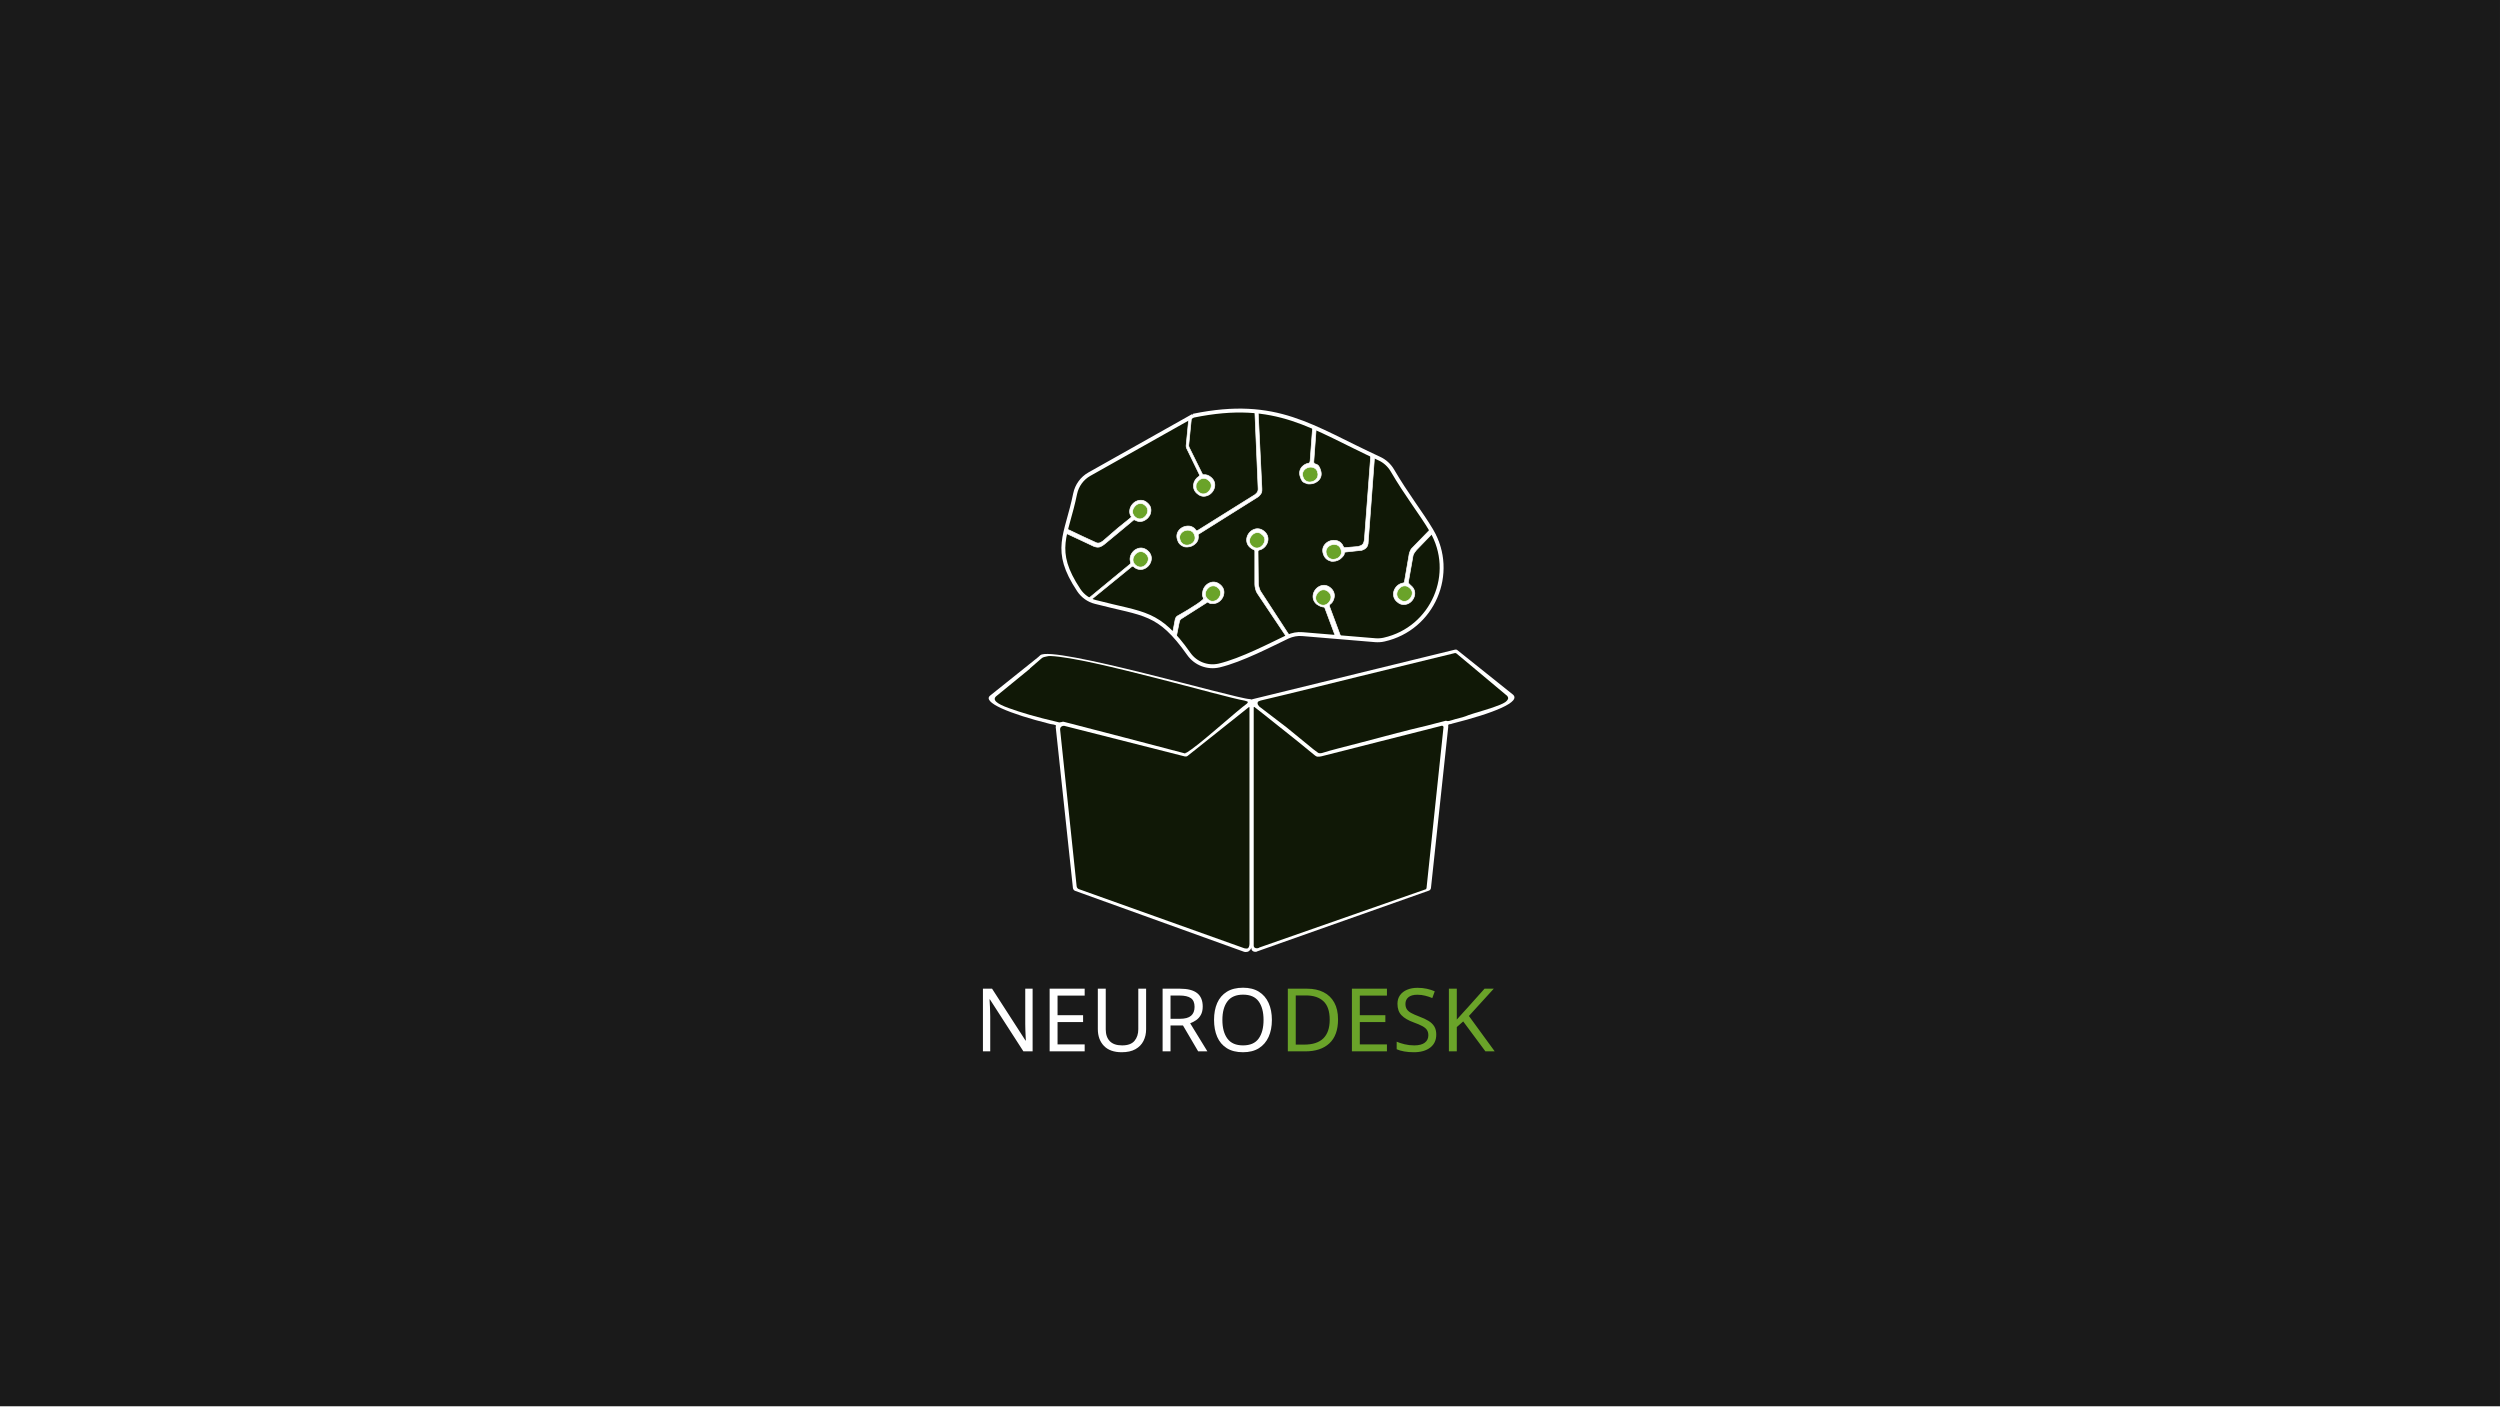
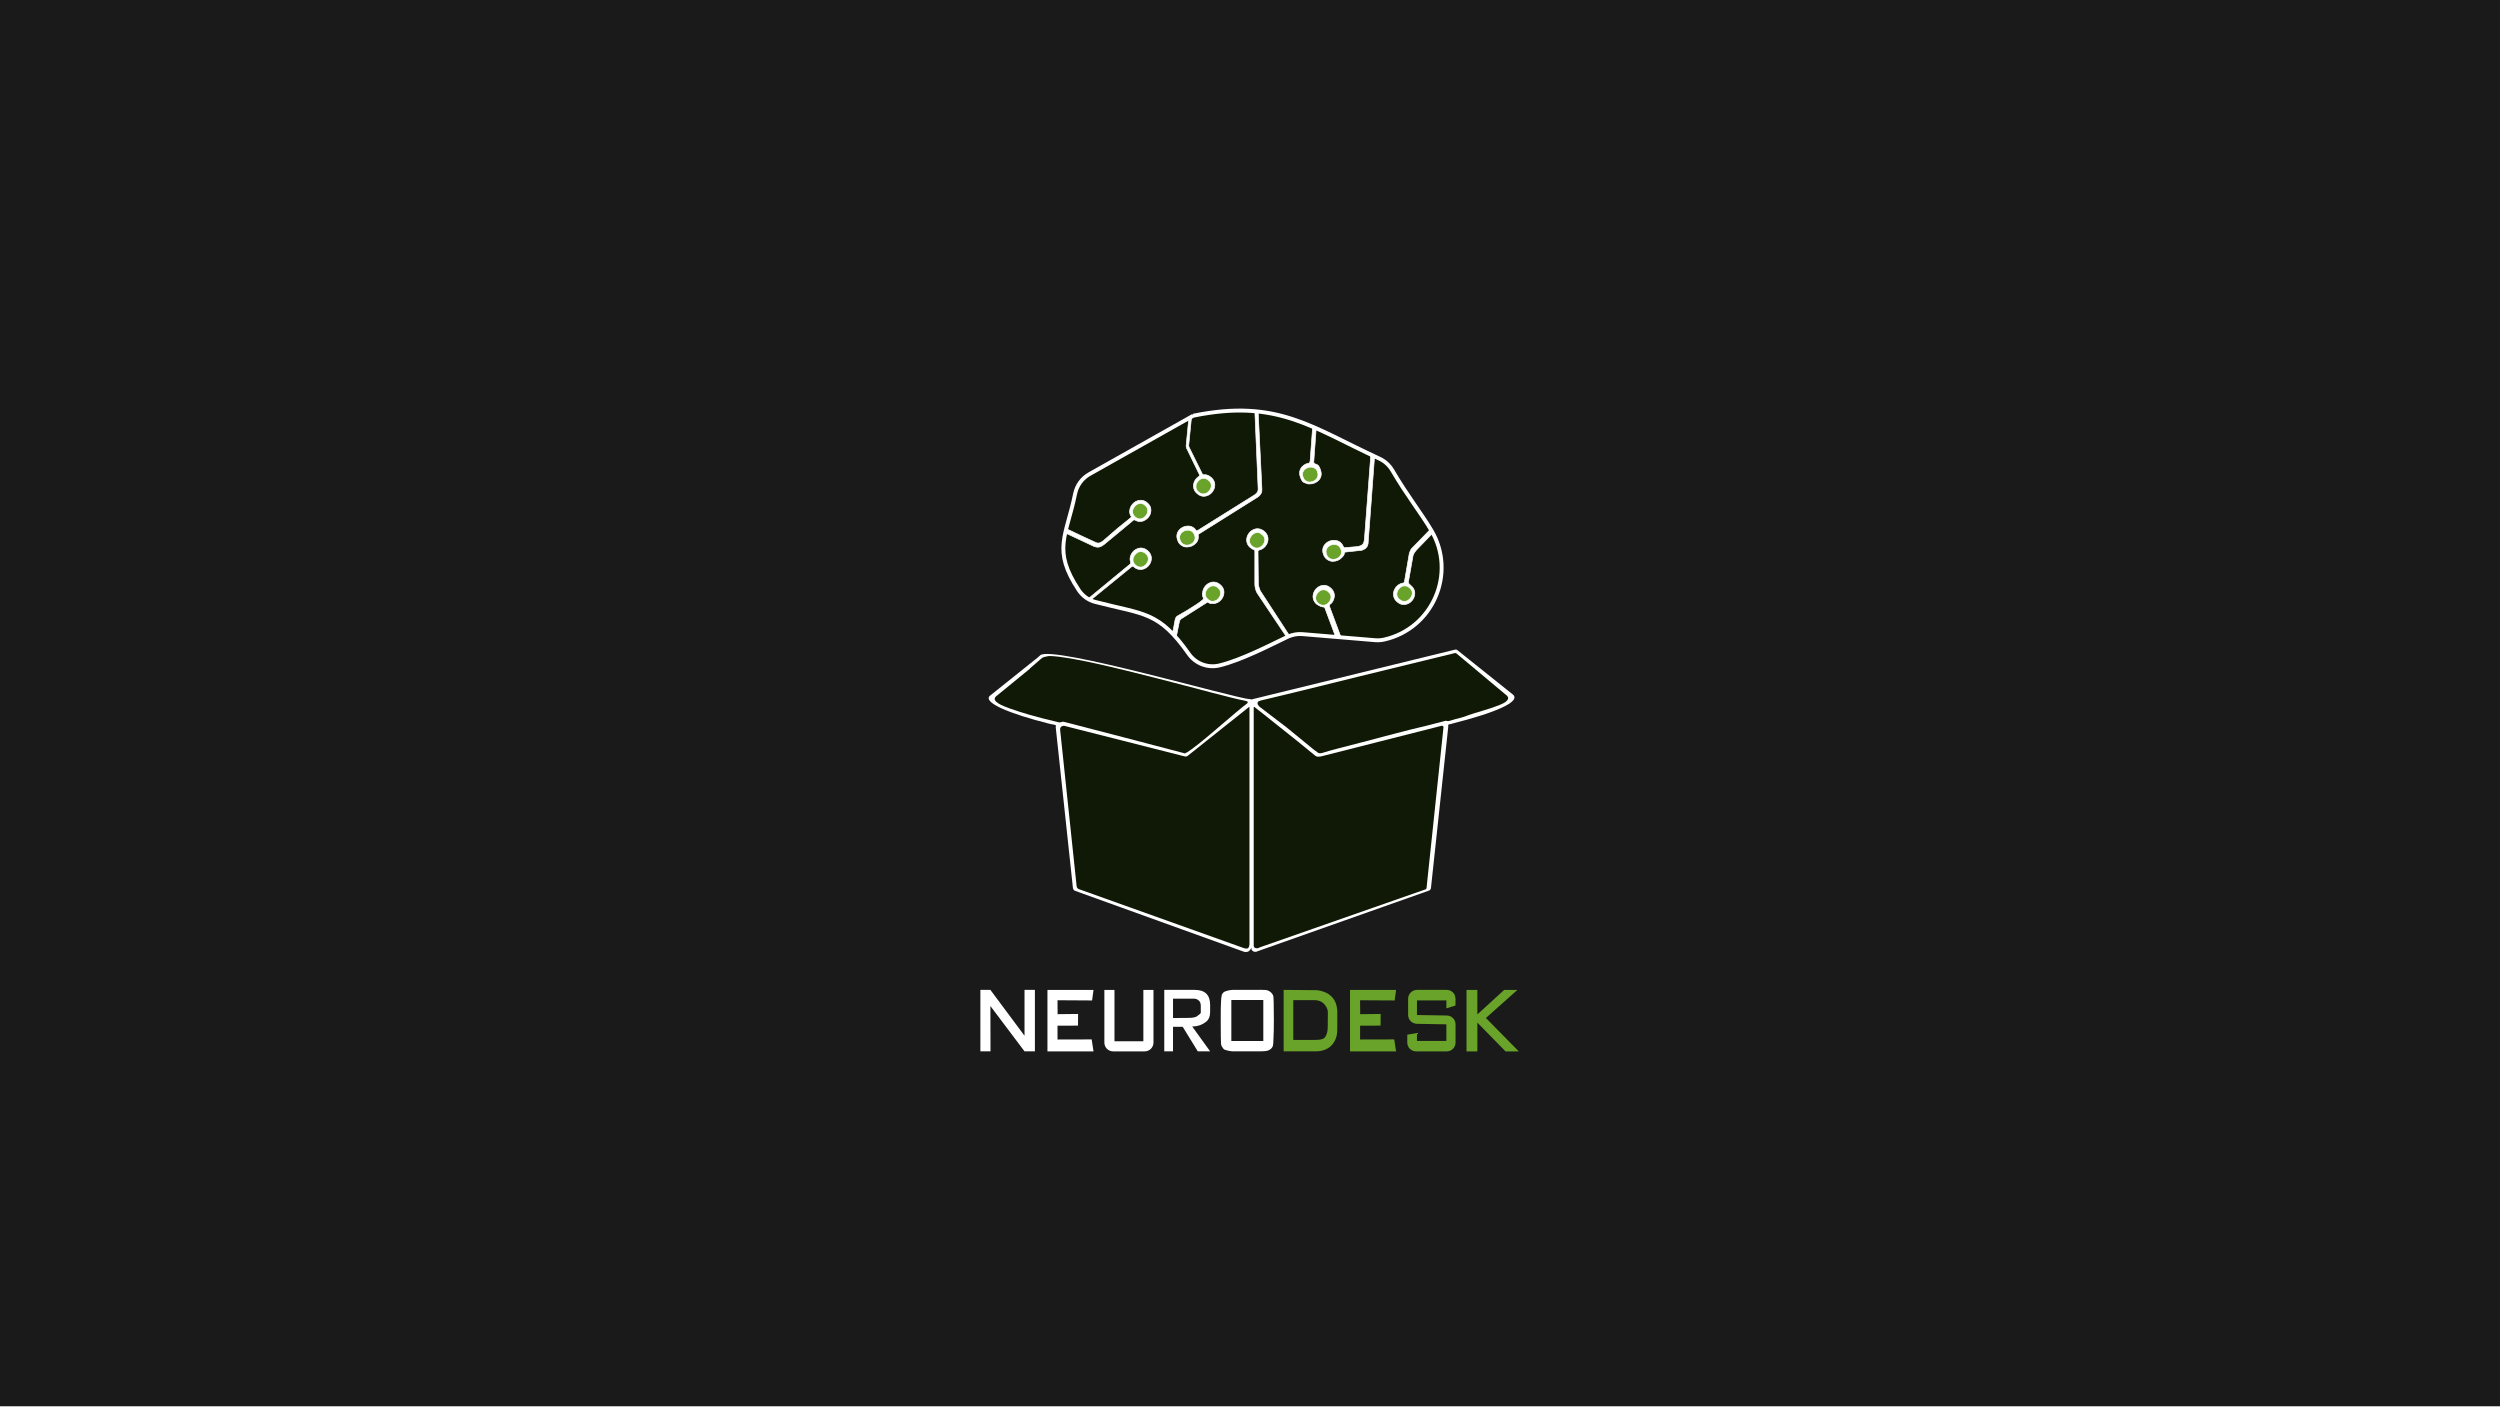
<svg xmlns="http://www.w3.org/2000/svg" id="Layer_1" data-name="Layer 1" viewBox="0 0 1920 1080">
  <defs>
    <style>
-       .cls-1, .cls-2, .cls-3 {
-         isolation: isolate;
-       }
- 
-       .cls-1, .cls-4, .cls-5 {
-         fill: #fff;
-       }
- 
-       .cls-1, .cls-3 {
-         font-family: Neurorich-Regular, Neurorich;
-         font-size: 67.41px;
-       }
- 
-       .cls-6 {
+       .cls-1 {
        fill: none;
        stroke-width: 3px;
      }

-       .cls-6, .cls-4, .cls-7, .cls-8 {
+       .cls-1, .cls-2, .cls-3, .cls-4 {
        stroke: #fff;
        stroke-miterlimit: 10;
      }

-       .cls-4, .cls-7, .cls-8 {
+       .cls-5, .cls-4 {
+         fill: #6aa329;
+       }
+ 
+       .cls-6 {
+         isolation: isolate;
+       }
+ 
+       .cls-2, .cls-3, .cls-4 {
        stroke-width: .5px;
      }

-       .cls-3, .cls-8 {
-         fill: #6aa329;
+       .cls-2, .cls-7 {
+         fill: #fff;
      }

-       .cls-7, .cls-9 {
+       .cls-3, .cls-8 {
        fill: #101806;
      }

-       .cls-10 {
+       .cls-9 {
        fill: #1a1a1a;
      }
    </style>
  </defs>
-   <rect class="cls-5" y="0" width="1920" height="1080" />
+   <rect class="cls-7" y="0" width="1920" height="1080" />
  <g id="_67401" data-name="67401">
    <g vector-effect="non-scaling-stroke">
      <g id="rect24171">
-         <rect class="cls-10" x="0" width="1919.99" height="1079.99" />
+         <rect class="cls-9" x="0" width="1919.99" height="1079.99" />
      </g>
    </g>
  </g>
  <g id="Box">
-     <path id="Box_background" data-name="Box background" class="cls-5" d="M961.57,537.3c-.26-.16-1.56-.41-1.87-.41-10.32-.26-151.92-41.58-160.79-33.65-8.87,7.93-.31.47-.57.62l-37.7,30.18c-7.05,5.19,14.52,14.1,45.94,21.98,1.09.26,4.82.47,4.41,1.56s-.21.78-.16,1.24l13.17,123.15c.16,1.09.83,1.92,1.76,2.23l129.68,46.77c1.14.41,2.23,0,2.7,0,.67,0,2.8-1.76,2.8-3.27l.16.88c0,1.3,1.14,2.23,2.49,2.39s1.71-.16,1.92-.31l131.91-46.67c.88-.31,1.45-1.09,1.56-2.02l13.27-123.72h0c-.31-2.85.93-1.56,3.11-2.54,31.42-7.93,54.18-16.85,46.1-22.66h0l-42.21-33.76c-.47-.41-1.09-.47-1.61-.41l-155.97,38.16" />
+     <path id="Box_background" data-name="Box background" class="cls-7" d="M961.57,537.3c-.26-.16-1.56-.41-1.87-.41-10.32-.26-151.92-41.58-160.79-33.65-8.87,7.93-.31.47-.57.62l-37.7,30.18c-7.05,5.19,14.52,14.1,45.94,21.98,1.09.26,4.82.47,4.41,1.56s-.21.78-.16,1.24l13.17,123.15c.16,1.09.83,1.92,1.76,2.23l129.68,46.77c1.14.41,2.23,0,2.7,0,.67,0,2.8-1.76,2.8-3.27l.16.88c0,1.3,1.14,2.23,2.49,2.39s1.71-.16,1.92-.31l131.91-46.67c.88-.31,1.45-1.09,1.56-2.02l13.27-123.72h0c-.31-2.85.93-1.56,3.11-2.54,31.42-7.93,54.18-16.85,46.1-22.66h0l-42.21-33.76c-.47-.41-1.09-.47-1.61-.41l-155.97,38.16" />
    <g id="Box1">
-       <path class="cls-9" d="M790.93,513.6l-8.45,6.9-8.45,6.9-8.45,6.9c-4.1,3.01-.31,6.12,9.23,9.54s19.65,6.53,38.73,10.99c3.89-.47,1.56-.93,4.72-.16s86.75,22.5,90.43,23.59c3.68,1.09,1.04.16,1.45.1s.93-.26,1.4-.47c2.02-1.24,5.19-3.58,9.02-6.59,3.79-3.01,8.4-6.9,13.33-11.1s11.36-9.7,15.66-13.33c4.36-3.63,5.91-4.87,7.21-5.81s.93-.78,1.3-1.24.47-.73-.1-1.04l-.78-.31c-.41-.16-1.04-.31-1.4-.41-3.89-.62-13.01-2.96-24.99-6.07-11.93-3.11-27.01-7.16-42.47-11.1s-32.67-8.24-47.08-11.41c-14.41-3.16-26.86-5.34-34.38-5.65-.93,0-1.87,0-2.7.26s-1.61.31-2.33.52-1.24.52-1.61.78-1.24,1.04-1.24,1.04l-7.99,6.9v.26h-.05,0Z" />
-       <path class="cls-9" d="M1157.15,534.19c0-.05-.16-.26-.31-.31l-19.39-16.23-18.87-15.76c-.41-.31-.88-.41-1.3-.31l-74.72,18.25s-54.81,13.64-74.25,18.15c0,0-1.61.52-1.92.78s-.31.16-.31.31l-.26.62v.62c0,.26.1.62.26.93s.93,1.24,1.09,1.4l20.9,15.97,20.48,16.75c.67.52,2.54,1.87,3.63,2.7s3.16.31,3.94,0c4.87-1.61,16.07-4.41,30.44-8.14,14.36-3.73,31.89-8.61,49.36-12.65l7.21-1.87,6.27-1.61,1.04-.26s.62.16,0,0c.41.16.88.26,1.24.26s.88,0,1.24-.1l2.39-.67,2.39-.73c4.98-1.24,6.59-1.71,7.93-2.23s2.49-1.04,6.43-2.23c5.03-1.56,10.01-2.96,14.21-4.41,4.2-1.45,7.78-2.8,9.8-4.2,1.24-.93,2.02-1.92,2.18-2.8s-.67-1.92-1.04-2.39v.16h-.05Z" />
-       <path class="cls-9" d="M817.32,557.47h-.93c-1.4.26-2.39,1.45-2.23,2.85l12.7,120.35c.16,1.09.83,1.87,1.71,2.18l126.21,45.11c.26.16,1.3.52,2.8.52s2.02-2.18,2.02-3.58v-181.58c0-.26-.31-.41-.47-.26l-47.08,37.49c-.62.47-1.3.52-2.07.41l-92.55-23.49h-.1Z" />
-       <path class="cls-9" d="M1013.26,581.06c-.67.16-2.02.16-2.49-.31,0,0-.93-.47-1.3-.88l-12.81-10.47-26.86-21.41-6.43-5.03c-.26-.16-.52,0-.52.26v183.14c0,1.3,1.14,1.92,2.39,1.92s1.76-.47,2.02-.62l127.71-44.7h.16c.26-.41.41-.67.47-1.14l13.01-123.3h0c0-.62-.47-1.14-1.09-1.14h-.26l-92.3,23.44h0l-1.76.31h0l.05-.05Z" />
+       <path class="cls-8" d="M790.93,513.6l-8.45,6.9-8.45,6.9-8.45,6.9c-4.1,3.01-.31,6.12,9.23,9.54s19.65,6.53,38.73,10.99c3.89-.47,1.56-.93,4.72-.16s86.75,22.5,90.43,23.59c3.68,1.09,1.04.16,1.45.1s.93-.26,1.4-.47c2.02-1.24,5.19-3.58,9.02-6.59,3.79-3.01,8.4-6.9,13.33-11.1s11.36-9.7,15.66-13.33c4.36-3.63,5.91-4.87,7.21-5.81s.93-.78,1.3-1.24.47-.73-.1-1.04l-.78-.31c-.41-.16-1.04-.31-1.4-.41-3.89-.62-13.01-2.96-24.99-6.07-11.93-3.11-27.01-7.16-42.47-11.1s-32.67-8.24-47.08-11.41c-14.41-3.16-26.86-5.34-34.38-5.65-.93,0-1.87,0-2.7.26s-1.61.31-2.33.52-1.24.52-1.61.78-1.24,1.04-1.24,1.04l-7.99,6.9v.26h-.05,0Z" />
+       <path class="cls-8" d="M1157.15,534.19c0-.05-.16-.26-.31-.31l-19.39-16.23-18.87-15.76c-.41-.31-.88-.41-1.3-.31l-74.72,18.25s-54.81,13.64-74.25,18.15c0,0-1.61.52-1.92.78s-.31.16-.31.31l-.26.62v.62c0,.26.1.62.26.93s.93,1.24,1.09,1.4l20.9,15.97,20.48,16.75c.67.52,2.54,1.87,3.63,2.7s3.16.31,3.94,0c4.87-1.61,16.07-4.41,30.44-8.14,14.36-3.73,31.89-8.61,49.36-12.65l7.21-1.87,6.27-1.61,1.04-.26s.62.16,0,0c.41.16.88.26,1.24.26s.88,0,1.24-.1l2.39-.67,2.39-.73c4.98-1.24,6.59-1.71,7.93-2.23s2.49-1.04,6.43-2.23c5.03-1.56,10.01-2.96,14.21-4.41,4.2-1.45,7.78-2.8,9.8-4.2,1.24-.93,2.02-1.92,2.18-2.8s-.67-1.92-1.04-2.39v.16h-.05Z" />
+       <path class="cls-8" d="M817.32,557.47h-.93c-1.4.26-2.39,1.45-2.23,2.85l12.7,120.35c.16,1.09.83,1.87,1.71,2.18l126.21,45.11c.26.16,1.3.52,2.8.52s2.02-2.18,2.02-3.58v-181.58c0-.26-.31-.41-.47-.26l-47.08,37.49c-.62.47-1.3.52-2.07.41l-92.55-23.49h-.1Z" />
+       <path class="cls-8" d="M1013.26,581.06c-.67.16-2.02.16-2.49-.31,0,0-.93-.47-1.3-.88l-12.81-10.47-26.86-21.41-6.43-5.03c-.26-.16-.52,0-.52.26v183.14c0,1.3,1.14,1.92,2.39,1.92s1.76-.47,2.02-.62l127.71-44.7h.16c.26-.41.41-.67.47-1.14l13.01-123.3h0c0-.62-.47-1.14-1.09-1.14h-.26l-92.3,23.44h0l-1.76.31h0l.05-.05Z" />
    </g>
  </g>
  <g id="Brain">
-     <path id="Brain_background" data-name="Brain background" class="cls-4" d="M916.41,319.27l-79.8,44.9c-5.6,3.16-9.54,8.61-10.89,14.93-6.59,32.56-17.89,42.98,2.8,74.15,3.01,4.51,7.52,7.78,12.81,9.07,37.54,9.8,48.43,6.9,71.71,39.93,5.19,7.36,14.36,10.89,23.23,8.87,17.11-4.04,40.24-16.18,52.68-22.09,3.58-1.61,7.47-2.39,11.36-2.02l55.9,4.67c2.23.16,4.51.05,6.74-.47,37.44-8.4,55.9-50.97,36.3-83.95-7.93-13.38-18.82-26.96-29.92-45.99-2.33-3.94-5.81-7.16-10.01-9.07-52.06-23.96-78.5-46.15-142.9-32.93" />
+     <path id="Brain_background" data-name="Brain background" class="cls-2" d="M916.41,319.27l-79.8,44.9c-5.6,3.16-9.54,8.61-10.89,14.93-6.59,32.56-17.89,42.98,2.8,74.15,3.01,4.51,7.52,7.78,12.81,9.07,37.54,9.8,48.43,6.9,71.71,39.93,5.19,7.36,14.36,10.89,23.23,8.87,17.11-4.04,40.24-16.18,52.68-22.09,3.58-1.61,7.47-2.39,11.36-2.02l55.9,4.67c2.23.16,4.51.05,6.74-.47,37.44-8.4,55.9-50.97,36.3-83.95-7.93-13.38-18.82-26.96-29.92-45.99-2.33-3.94-5.81-7.16-10.01-9.07-52.06-23.96-78.5-46.15-142.9-32.93" />
    <g id="Electrods">
-       <path class="cls-8" d="M917.49,411.2c-.78-2.64-2.59-3.58-3.89-3.89-.47-.05-.93-.16-1.4-.16-1.81,0-3.73.78-4.87,2.13-.93.99-1.87,2.8-1.04,5.34.78,2.64,2.59,3.58,3.89,3.89,2.18.57,4.82-.31,6.27-1.97.93-.99,1.87-2.8,1.04-5.34h0Z" />
-       <path class="cls-8" d="M879.38,388.07h.05c-1.24-1.09-2.39-1.4-3.47-1.4s-1.3.16-1.87.31c-2.07.78-3.89,2.96-4.2,5.19-.26,1.35,0,3.32,2.07,4.98,2.07,1.76,4.1,1.56,5.34.99,2.07-.78,3.79-2.96,4.1-5.13.26-1.35,0-3.32-2.07-4.98h.05s0,.03,0,0v.05Z" />
-       <path class="cls-8" d="M918.58,372.93h0c-.26,1.4,0,3.42,2.07,5.03,2.18,1.76,4.1,1.56,5.44.99,2.07-.83,3.79-2.96,4.1-5.19.26-1.35,0-3.32-2.18-4.98-1.24-1.09-2.39-1.4-3.47-1.4s-1.3.16-1.87.31c-2.07.78-3.89,2.96-4.2,5.19h.1v.05h0Z" />
-       <path class="cls-8" d="M969.24,410.42c-1.24-1.09-2.44-1.4-3.47-1.4s-1.3.16-1.87.31c-2.07.78-3.89,2.96-4.2,5.19-.26,1.35,0,3.32,2.07,4.98,2.18,1.81,4.1,1.56,5.44,1.04,2.07-.83,3.79-2.96,4.1-5.19h0c.26-1.24,0-3.27-2.18-4.87h.1v-.05h0Z" />
-       <path class="cls-8" d="M933.26,461.44h0c2.07-.78,3.79-2.96,4.1-5.13.26-1.3,0-3.32-2.07-4.98-1.24-1.09-2.39-1.4-3.47-1.4s-1.3.16-1.87.31c-2.07.78-3.89,2.96-4.2,5.19-.26,1.3,0,3.32,2.07,4.98,2.07,1.81,4.1,1.56,5.34,1.04h.1Z" />
-       <path class="cls-8" d="M1075.02,460.46c2.07,1.81,4.1,1.56,5.44,1.04,2.07-.83,3.79-2.96,4.1-5.19.26-1.3,0-3.32-2.18-4.98-1.24-1.09-2.44-1.4-3.47-1.4s-1.3.16-1.87.31c-2.07.78-3.89,2.96-4.2,5.19h0c-.26,1.4,0,3.42,2.07,5.03h.1,0Z" />
-       <path class="cls-8" d="M1011.97,362.67c-.78-2.64-2.59-3.47-3.89-3.79-.47,0-.93-.16-1.4-.16-1.87,0-3.79.78-4.98,2.13-.93.99-1.87,2.7-1.04,5.29.78,2.64,2.49,3.58,3.79,3.89,2.18.57,4.82-.21,6.38-1.97.93-.99,1.87-2.8,1.09-5.34h0s0-.03,0,0l.05-.05Z" />
-       <path class="cls-8" d="M1016.58,452.94c-1.09,0-1.3.16-1.87.31-2.07.78-3.89,2.96-4.2,5.19-.26,1.3,0,3.32,2.07,4.98,1.09.93,2.33,1.4,3.73,1.4,2.44,0,4.72-1.97,5.6-4.51.78-2.28,0-4.41-1.87-5.96h0c-1.24-1.04-2.44-1.4-3.47-1.4h0Z" />
-       <path class="cls-8" d="M876.01,435.52c2.39,0,4.72-1.97,5.6-4.51.78-2.28,0-4.41-1.87-5.96-1.24-1.04-2.39-1.4-3.47-1.4s-1.3.16-1.87.31c-2.07.78-3.89,2.96-4.2,5.19-.26,1.3,0,3.32,2.07,4.98h0c1.09.93,2.33,1.4,3.73,1.4h0Z" />
-       <path class="cls-8" d="M1026.02,418.3c-.47-.05-.93-.16-1.4-.16-1.81,0-3.73.78-4.87,2.07-.93,1.04-1.87,2.8-1.04,5.34.78,2.64,2.59,3.58,3.89,3.89,2.18.52,4.82-.31,6.27-1.97.93-1.04,1.87-2.8,1.04-5.34-.78-2.64-2.59-3.58-3.89-3.89h0s0,.03,0,0v.05Z" />
+       <path class="cls-4" d="M917.49,411.2c-.78-2.64-2.59-3.58-3.89-3.89-.47-.05-.93-.16-1.4-.16-1.81,0-3.73.78-4.87,2.13-.93.99-1.87,2.8-1.04,5.34.78,2.64,2.59,3.58,3.89,3.89,2.18.57,4.82-.31,6.27-1.97.93-.99,1.87-2.8,1.04-5.34h0Z" />
+       <path class="cls-4" d="M879.38,388.07h.05c-1.24-1.09-2.39-1.4-3.47-1.4s-1.3.16-1.87.31c-2.07.78-3.89,2.96-4.2,5.19-.26,1.35,0,3.32,2.07,4.98,2.07,1.76,4.1,1.56,5.34.99,2.07-.78,3.79-2.96,4.1-5.13.26-1.35,0-3.32-2.07-4.98h.05s0,.03,0,0v.05Z" />
+       <path class="cls-4" d="M918.58,372.93h0c-.26,1.4,0,3.42,2.07,5.03,2.18,1.76,4.1,1.56,5.44.99,2.07-.83,3.79-2.96,4.1-5.19.26-1.35,0-3.32-2.18-4.98-1.24-1.09-2.39-1.4-3.47-1.4s-1.3.16-1.87.31c-2.07.78-3.89,2.96-4.2,5.19h.1v.05h0Z" />
+       <path class="cls-4" d="M969.24,410.42c-1.24-1.09-2.44-1.4-3.47-1.4s-1.3.16-1.87.31c-2.07.78-3.89,2.96-4.2,5.19-.26,1.35,0,3.32,2.07,4.98,2.18,1.81,4.1,1.56,5.44,1.04,2.07-.83,3.79-2.96,4.1-5.19h0c.26-1.24,0-3.27-2.18-4.87h.1v-.05h0Z" />
+       <path class="cls-4" d="M933.26,461.44h0c2.07-.78,3.79-2.96,4.1-5.13.26-1.3,0-3.32-2.07-4.98-1.24-1.09-2.39-1.4-3.47-1.4s-1.3.16-1.87.31c-2.07.78-3.89,2.96-4.2,5.19-.26,1.3,0,3.32,2.07,4.98,2.07,1.81,4.1,1.56,5.34,1.04h.1Z" />
+       <path class="cls-4" d="M1075.02,460.46c2.07,1.81,4.1,1.56,5.44,1.04,2.07-.83,3.79-2.96,4.1-5.19.26-1.3,0-3.32-2.18-4.98-1.24-1.09-2.44-1.4-3.47-1.4s-1.3.16-1.87.31c-2.07.78-3.89,2.96-4.2,5.19h0c-.26,1.4,0,3.42,2.07,5.03h.1,0Z" />
+       <path class="cls-4" d="M1011.97,362.67c-.78-2.64-2.59-3.47-3.89-3.79-.47,0-.93-.16-1.4-.16-1.87,0-3.79.78-4.98,2.13-.93.99-1.87,2.7-1.04,5.29.78,2.64,2.49,3.58,3.79,3.89,2.18.57,4.82-.21,6.38-1.97.93-.99,1.87-2.8,1.09-5.34h0s0-.03,0,0l.05-.05Z" />
+       <path class="cls-4" d="M1016.58,452.94c-1.09,0-1.3.16-1.87.31-2.07.78-3.89,2.96-4.2,5.19-.26,1.3,0,3.32,2.07,4.98,1.09.93,2.33,1.4,3.73,1.4,2.44,0,4.72-1.97,5.6-4.51.78-2.28,0-4.41-1.87-5.96h0c-1.24-1.04-2.44-1.4-3.47-1.4h0Z" />
+       <path class="cls-4" d="M876.01,435.52c2.39,0,4.72-1.97,5.6-4.51.78-2.28,0-4.41-1.87-5.96-1.24-1.04-2.39-1.4-3.47-1.4s-1.3.16-1.87.31c-2.07.78-3.89,2.96-4.2,5.19-.26,1.3,0,3.32,2.07,4.98h0c1.09.93,2.33,1.4,3.73,1.4h0Z" />
+       <path class="cls-4" d="M1026.02,418.3c-.47-.05-.93-.16-1.4-.16-1.81,0-3.73.78-4.87,2.07-.93,1.04-1.87,2.8-1.04,5.34.78,2.64,2.59,3.58,3.89,3.89,2.18.52,4.82-.31,6.27-1.97.93-1.04,1.87-2.8,1.04-5.34-.78-2.64-2.59-3.58-3.89-3.89h0s0,.03,0,0v.05Z" />
    </g>
-     <path id="Brain_foreground" data-name="Brain foreground" class="cls-7" d="M1101.41,410.52c-.31-.62-1.45-.73-1.97-.16l-11.56,11.98c-.67.73-2.23,2.7-2.64,4.25l-3.63,20.58c0,.52.26.93.62,1.24.62.52.62.78,1.24,1.24,2.33,1.87,3.42,4.36,3.01,7.16-.47,3.11-2.7,5.91-5.6,7-.93.31-1.81.52-2.7.52-1.81,0-3.47-.62-4.98-1.97-2.33-1.81-3.32-4.36-2.96-7.16.47-3.11,2.7-5.91,5.65-7,.52-.26,1.09-.31,1.66-.41.52,0,.93-.47,1.04-.93l3.63-21.16v-.16c.62-2.28,1.45-3.94,2.23-4.56l12.91-13.27c.52-.57,1.3-1.5,1.09-1.97-.26-.41-18.56-25.82-29.66-44.85-2.33-3.94-3.63-4.72-7.05-7.47-1.3-.78-1.09-1.24-3.42-2.33,0,0-2.64-1.66-2.64-.78l-4.98,66.99v.21c-.31.41,0,3.58-4.87,5.13h-.1l-12.13,1.3c-.62,0-1.09.47-1.14,1.04-.16,1.56-.93,2.07-2.02,3.27-1.66,1.81-4.2,2.85-6.59,2.85s-1.3,0-1.97-.26c-2.7-.62-4.72-2.59-5.6-5.44-.93-2.8-.41-5.5,1.56-7.62,2.07-2.28,5.5-3.32,8.56-2.64,2.49.57,4.41,2.28,5.34,4.72.16.47.62.73,1.09.73l10.01-.83h0c3.47-.78,4.56-1.76,5.03-5.5l4.87-64.55c0-.78-3.73-2.64-3.42-2.49-13.84-6.69-26.08-13.07-38.06-18.36h-.16c-.16,0-.26.16-.26.31l-1.87,25.51c0,.62.31,1.4.93,1.56,2.7.62,3.47,2.18,4.36,5.03.93,2.9.41,5.6-1.56,7.62h0c-1.71,1.71-4.2,2.8-6.69,2.8s-2.33-.31-2.96-.57c-2.7-.62-3.63-2.28-4.51-5.13-.93-2.8-.41-5.44,1.45-7.52,1.4-1.5,3.27-2.49,5.29-2.8.52-.05.88-1.09.88-1.61l1.97-26.39v-.16l-.16-.16h0c-11.82-5.03-33.96-9.96-39.72-11.2-.67-.16-2.02-.26-1.97.41.41,8.24,2.59,52.84,2.85,58.49.1,2.33-.1,3.27-1.04,4.56s-1.4,1.56-2.23,2.18l-45.21,28.36-.47.31c.52,2.54,0,4.87-1.81,6.74-1.61,1.76-4.2,2.9-6.59,2.9s-2.33-.26-3.27-.62h0c-2.39-1.24-3.42-2.28-4.25-5.03-.93-2.8-.41-5.5,1.56-7.62,2.07-2.28,5.5-3.32,8.56-2.64,1.4.47,2.49,1.14,3.32,2.02.41.57,1.04,1.76,1.87,1.35l44.23-27.64c2.18-1.61,2.59-3.11,2.44-4.82l-2.49-58.44c0-1.09-.67-1.14-1.04-1.3s-28.1-.31-46.3,3.42c-.05,0-.26,0-.31.16-.73.41-1.09,1.09-1.14,1.87v.88l-2.02,20.27c0,.47,0,.78.31,1.56l10.11,20.43c.26.41.62.73,1.09.62,1.97-.16,3.73.47,5.44,1.87,2.33,1.87,3.42,4.36,3.01,7.16-.47,3.11-2.7,5.91-5.6,7-.93.31-1.81.57-2.7.57-1.81,0-3.47-.62-4.98-1.97-2.33-1.76-3.32-4.36-2.96-7.16.31-2.49,1.87-4.72,4.04-6.12.47-.31.73-.93.41-1.5l-9.85-20.27c-.26-.41-.31-1.35-.31-1.87.26-2.18,1.4-14.16,1.87-19.29.05-.93-.93-1.56-1.71-1.09l-74.51,41.95c-5.6,3.16-9.54,8.61-10.89,14.93-2.07,10.16-4.56,18.2-6.43,25.36s.26,2.18,1.24,2.64l10.89,5.19,10.16,4.67c.26.05.62.57,2.33.41,1.04-.16,1.5-.31,3.27-1.61h0l11.2-9.7,9.7-7.83c.26-.16.73-.73.78-.99,0-.21-.26-.57-.41-.78-.47-.78-.47-.99-.73-1.87-.16-.83-.26-1.76-.05-2.64.26-1.56.93-3.01,1.97-4.25s2.28-2.18,3.73-2.7c1.3-.47,2.64-.62,3.94-.41s2.59.83,3.63,1.76c1.14.93,2.02,2.02,2.49,3.16s.62,2.49.41,3.89l-.31,1.4h0c-.41,1.24-1.14,2.39-2.02,3.32-.93.93-2.02,1.71-3.16,2.18-.47.16-.93.31-1.4.41s-.83.16-1.4.16-1.3-.05-1.97-.31c-.62-.16-1.24-.47-1.87-.83-.26-.16-.47-.16-.73-.16s-.47.05-.62.31l-11.98,9.96-10.42,8.61c-.16.16-1.97,1.56-3.79,2.02-1.87.41-3.94-.57-4.2-.62l-9.23-4.36-10.79-5.03-.78-.47h0c-.52-.31-1.24,0-1.4.62-2.59,12.91-1.56,24.11,10.73,42.57,1.87,2.7,5.5,5.6,6.84,6.53s.62.16.93,0l31.68-26.13c.41-.31.52-.83.41-1.3-.41-1.14-.62-2.33-.41-3.58.47-3.11,2.7-5.91,5.65-7,2.64-1.04,5.34-.47,7.62,1.4,2.7,2.18,3.73,5.34,2.64,8.56-1.14,3.47-4.36,5.96-7.78,6.07-2.02,0-3.79-.73-5.19-1.97-.05,0-.16-.16-.26-.26-.41-.41-1.04-.41-1.5,0l-30.59,24.94c-.31.26-.26.78.16.93.83.31,2.02.73,2.7.83,29.61,7.67,41.95,6.84,57.55,22.71.73.73,1.81.31,1.97-.26l1.3-6.84c.41-2.59.73-3.42,1.97-4.36,0,0,15.76-8.71,19.96-12.91s.16-.52.16-.52c-1.09-3.01-1.04-2.39-.62-5.19.47-3.11,2.7-5.91,5.65-7,2.64-1.04,5.34-.47,7.62,1.4,2.33,1.87,3.42,4.36,2.96,7.16-.47,3.11-2.7,5.91-5.6,7-.93.31-1.81.52-2.7.52h-1.61c-1.04-.16-1.87-.78-2.28-1.09-.16-.05-.31-.16-.47,0l-19.91,12.65c-.78.47-1.3,1.24-1.5,2.07s-.26,1.24-.47,2.07l-1.71,8.61v1.14c3.27,3.89,5.65,7.36,9.54,12.91,5.19,7.36,14.36,10.89,23.23,8.87,16.07-3.79,37.54-14.78,50.45-21,.62-.31.88-1.09.47-1.71l-21.83-32.61c-1.04-1.4-1.87-5.13-1.81-6.84v-25.36c.1-.47-.26-.93-.62-1.09-.93-.31-1.81-.78-2.64-1.5-2.33-1.76-3.32-4.36-2.96-7.16.47-3.11,2.7-5.91,5.65-7,2.64-.99,5.34-.47,7.62,1.4,2.33,1.87,3.42,4.36,3.01,7.16-.47,3.11-2.7,5.91-5.6,7-.41.16-.67.26-1.09.31-.52.16-.93.62-.93,1.14l.26,25.1c0,1.09,1.3,5.13,1.81,5.6l21.62,33.18c.31.47.88.62,1.4.47,3.01-1.09,6.22-1.56,9.39-1.24l24.16,1.97c.78-.05.67-.31.52-.73l-7.83-21c-.16-.47-.67-.78-1.24-.78h-.41c-1.97-.41-2.8-1.04-4.41-1.97h0c-2.33-1.87-3.32-4.36-2.96-7.16.47-3.11,2.7-5.91,5.65-7,2.64-1.04,5.34-.47,7.62,1.4,2.7,2.18,3.73,5.34,2.64,8.56-.67,1.97-1.4,3.11-2.96,4.2-.47.31-.47,1.3-.26,1.81l8.3,22.24c.16.41.52.73,1.04.78l25.98,2.07c2.23.16,4.51,0,6.74-.47,36.19-8.09,55.01-48.12,38.53-80.52l-.52.21h0l.16.21h0Z" />
-     <path id="Brain_outline" data-name="Brain outline" class="cls-6" d="M916.41,319.27l-79.8,44.9c-5.6,3.16-9.54,8.61-10.89,14.93-6.59,32.56-17.89,42.98,2.8,74.15,3.01,4.51,7.52,7.78,12.81,9.07,37.54,9.8,48.43,6.9,71.71,39.93,5.19,7.36,14.36,10.89,23.23,8.87,17.11-4.04,40.24-16.18,52.68-22.09,3.58-1.61,7.47-2.39,11.36-2.02l55.9,4.67c2.23.16,4.51.05,6.74-.47,37.44-8.4,55.9-50.97,36.3-83.95-7.93-13.38-18.82-26.96-29.92-45.99-2.33-3.94-5.81-7.16-10.01-9.07-52.06-23.96-78.5-46.15-142.9-32.93" />
+     <path id="Brain_foreground" data-name="Brain foreground" class="cls-3" d="M1101.41,410.52c-.31-.62-1.45-.73-1.97-.16l-11.56,11.98c-.67.73-2.23,2.7-2.64,4.25l-3.63,20.58c0,.52.26.93.62,1.24.62.52.62.78,1.24,1.24,2.33,1.87,3.42,4.36,3.01,7.16-.47,3.11-2.7,5.91-5.6,7-.93.31-1.81.52-2.7.52-1.81,0-3.47-.62-4.98-1.97-2.33-1.81-3.32-4.36-2.96-7.16.47-3.11,2.7-5.91,5.65-7,.52-.26,1.09-.31,1.66-.41.52,0,.93-.47,1.04-.93l3.63-21.16v-.16c.62-2.28,1.45-3.94,2.23-4.56l12.91-13.27c.52-.57,1.3-1.5,1.09-1.97-.26-.41-18.56-25.82-29.66-44.85-2.33-3.94-3.63-4.72-7.05-7.47-1.3-.78-1.09-1.24-3.42-2.33,0,0-2.64-1.66-2.64-.78l-4.98,66.99v.21c-.31.41,0,3.58-4.87,5.13h-.1l-12.13,1.3c-.62,0-1.09.47-1.14,1.04-.16,1.56-.93,2.07-2.02,3.27-1.66,1.81-4.2,2.85-6.59,2.85s-1.3,0-1.97-.26c-2.7-.62-4.72-2.59-5.6-5.44-.93-2.8-.41-5.5,1.56-7.62,2.07-2.28,5.5-3.32,8.56-2.64,2.49.57,4.41,2.28,5.34,4.72.16.47.62.73,1.09.73l10.01-.83h0c3.47-.78,4.56-1.76,5.03-5.5l4.87-64.55c0-.78-3.73-2.64-3.42-2.49-13.84-6.69-26.08-13.07-38.06-18.36h-.16c-.16,0-.26.16-.26.31l-1.87,25.51c0,.62.31,1.4.93,1.56,2.7.62,3.47,2.18,4.36,5.03.93,2.9.41,5.6-1.56,7.62h0c-1.71,1.71-4.2,2.8-6.69,2.8s-2.33-.31-2.96-.57c-2.7-.62-3.63-2.28-4.51-5.13-.93-2.8-.41-5.44,1.45-7.52,1.4-1.5,3.27-2.49,5.29-2.8.52-.05.88-1.09.88-1.61l1.97-26.39v-.16l-.16-.16h0c-11.82-5.03-33.96-9.96-39.72-11.2-.67-.16-2.02-.26-1.97.41.41,8.24,2.59,52.84,2.85,58.49.1,2.33-.1,3.27-1.04,4.56s-1.4,1.56-2.23,2.18l-45.21,28.36-.47.31c.52,2.54,0,4.87-1.81,6.74-1.61,1.76-4.2,2.9-6.59,2.9s-2.33-.26-3.27-.62h0c-2.39-1.24-3.42-2.28-4.25-5.03-.93-2.8-.41-5.5,1.56-7.62,2.07-2.28,5.5-3.32,8.56-2.64,1.4.47,2.49,1.14,3.32,2.02.41.57,1.04,1.76,1.87,1.35l44.23-27.64c2.18-1.61,2.59-3.11,2.44-4.82l-2.49-58.44c0-1.09-.67-1.14-1.04-1.3s-28.1-.31-46.3,3.42c-.05,0-.26,0-.31.16-.73.41-1.09,1.09-1.14,1.87v.88l-2.02,20.27c0,.47,0,.78.31,1.56l10.11,20.43c.26.41.62.73,1.09.62,1.97-.16,3.73.47,5.44,1.87,2.33,1.87,3.42,4.36,3.01,7.16-.47,3.11-2.7,5.91-5.6,7-.93.31-1.81.57-2.7.57-1.81,0-3.47-.62-4.98-1.97-2.33-1.76-3.32-4.36-2.96-7.16.31-2.49,1.87-4.72,4.04-6.12.47-.31.73-.93.41-1.5l-9.85-20.27c-.26-.41-.31-1.35-.31-1.87.26-2.18,1.4-14.16,1.87-19.29.05-.93-.93-1.56-1.71-1.09l-74.51,41.95c-5.6,3.16-9.54,8.61-10.89,14.93-2.07,10.16-4.56,18.2-6.43,25.36s.26,2.18,1.24,2.64l10.89,5.19,10.16,4.67c.26.05.62.57,2.33.41,1.04-.16,1.5-.31,3.27-1.61h0l11.2-9.7,9.7-7.83c.26-.16.73-.73.78-.99,0-.21-.26-.57-.41-.78-.47-.78-.47-.99-.73-1.87-.16-.83-.26-1.76-.05-2.64.26-1.56.93-3.01,1.97-4.25s2.28-2.18,3.73-2.7c1.3-.47,2.64-.62,3.94-.41s2.59.83,3.63,1.76c1.14.93,2.02,2.02,2.49,3.16s.62,2.49.41,3.89l-.31,1.4h0c-.41,1.24-1.14,2.39-2.02,3.32-.93.93-2.02,1.71-3.16,2.18-.47.16-.93.31-1.4.41s-.83.16-1.4.16-1.3-.05-1.97-.31c-.62-.16-1.24-.47-1.87-.83-.26-.16-.47-.16-.73-.16s-.47.05-.62.31l-11.98,9.96-10.42,8.61c-.16.16-1.97,1.56-3.79,2.02-1.87.41-3.94-.57-4.2-.62l-9.23-4.36-10.79-5.03-.78-.47h0c-.52-.31-1.24,0-1.4.62-2.59,12.91-1.56,24.11,10.73,42.57,1.87,2.7,5.5,5.6,6.84,6.53s.62.16.93,0l31.68-26.13c.41-.31.52-.83.41-1.3-.41-1.14-.62-2.33-.41-3.58.47-3.11,2.7-5.91,5.65-7,2.64-1.04,5.34-.47,7.62,1.4,2.7,2.18,3.73,5.34,2.64,8.56-1.14,3.47-4.36,5.96-7.78,6.07-2.02,0-3.79-.73-5.19-1.97-.05,0-.16-.16-.26-.26-.41-.41-1.04-.41-1.5,0l-30.59,24.94c-.31.26-.26.78.16.93.83.31,2.02.73,2.7.83,29.61,7.67,41.95,6.84,57.55,22.71.73.73,1.81.31,1.97-.26l1.3-6.84c.41-2.59.73-3.42,1.97-4.36,0,0,15.76-8.71,19.96-12.91s.16-.52.16-.52c-1.09-3.01-1.04-2.39-.62-5.19.47-3.11,2.7-5.91,5.65-7,2.64-1.04,5.34-.47,7.62,1.4,2.33,1.87,3.42,4.36,2.96,7.16-.47,3.11-2.7,5.91-5.6,7-.93.31-1.81.52-2.7.52h-1.61c-1.04-.16-1.87-.78-2.28-1.09-.16-.05-.31-.16-.47,0l-19.91,12.65c-.78.47-1.3,1.24-1.5,2.07s-.26,1.24-.47,2.07l-1.71,8.61v1.14c3.27,3.89,5.65,7.36,9.54,12.91,5.19,7.36,14.36,10.89,23.23,8.87,16.07-3.79,37.54-14.78,50.45-21,.62-.31.88-1.09.47-1.71l-21.83-32.61c-1.04-1.4-1.87-5.13-1.81-6.84v-25.36c.1-.47-.26-.93-.62-1.09-.93-.31-1.81-.78-2.64-1.5-2.33-1.76-3.32-4.36-2.96-7.16.47-3.11,2.7-5.91,5.65-7,2.64-.99,5.34-.47,7.62,1.4,2.33,1.87,3.42,4.36,3.01,7.16-.47,3.11-2.7,5.91-5.6,7-.41.16-.67.26-1.09.31-.52.16-.93.62-.93,1.14l.26,25.1c0,1.09,1.3,5.13,1.81,5.6l21.62,33.18c.31.47.88.62,1.4.47,3.01-1.09,6.22-1.56,9.39-1.24l24.16,1.97c.78-.05.67-.31.52-.73l-7.83-21c-.16-.47-.67-.78-1.24-.78h-.41c-1.97-.41-2.8-1.04-4.41-1.97h0c-2.33-1.87-3.32-4.36-2.96-7.16.47-3.11,2.7-5.91,5.65-7,2.64-1.04,5.34-.47,7.62,1.4,2.7,2.18,3.73,5.34,2.64,8.56-.67,1.97-1.4,3.11-2.96,4.2-.47.31-.47,1.3-.26,1.81l8.3,22.24c.16.41.52.73,1.04.78l25.98,2.07c2.23.16,4.51,0,6.74-.47,36.19-8.09,55.01-48.12,38.53-80.52l-.52.21h0l.16.21h0Z" />
+     <path id="Brain_outline" data-name="Brain outline" class="cls-1" d="M916.41,319.27l-79.8,44.9c-5.6,3.16-9.54,8.61-10.89,14.93-6.59,32.56-17.89,42.98,2.8,74.15,3.01,4.51,7.52,7.78,12.81,9.07,37.54,9.8,48.43,6.9,71.71,39.93,5.19,7.36,14.36,10.89,23.23,8.87,17.11-4.04,40.24-16.18,52.68-22.09,3.58-1.61,7.47-2.39,11.36-2.02l55.9,4.67c2.23.16,4.51.05,6.74-.47,37.44-8.4,55.9-50.97,36.3-83.95-7.93-13.38-18.82-26.96-29.92-45.99-2.33-3.94-5.81-7.16-10.01-9.07-52.06-23.96-78.5-46.15-142.9-32.93" />
  </g>
-   <g id="NEURODESK_on_dark" data-name="NEURODESK on dark" class="cls-2">
-     <text class="cls-1" transform="translate(748.36 807.44)">
-       <tspan x="0" y="0">NEURO</tspan>
-     </text>
-     <text class="cls-3" transform="translate(982.52 807.44)">
-       <tspan x="0" y="0">DESK</tspan>
-     </text>
+   <g class="cls-6">
+     <path class="cls-7" d="M760.7,807.44h-7.77v-47.2h7.7l26.2,35.22v-35.22h7.97v47.2h-7.97l-26.2-34.82.07,34.82Z" />
+     <path class="cls-7" d="M804.44,760.25h35.38l-1.09,8.1-26.56-.16.07,10.7,15.73-.17-.07,8.95-15.73.07v10.6l26.23-.07,1.42,9.18h-35.38v-47.2Z" />
+     <path class="cls-7" d="M848.15,760.25h7.77v39.46h22.18v-39.46h7.77v40.45c0,.92-.18,1.79-.53,2.62-.35.82-.83,1.54-1.45,2.16s-1.34,1.1-2.17,1.45c-.83.35-1.71.53-2.63.53h-24.16c-.92,0-1.8-.18-2.63-.53-.83-.35-1.56-.83-2.17-1.45s-1.1-1.33-1.45-2.16c-.35-.82-.53-1.69-.53-2.62v-40.45Z" />
+     <path class="cls-7" d="M929.38,777.1c0,3.6-1.12,6.21-3.36,7.83-3.12,2.3-6.58,3.45-10.4,3.42l13.76,19.09h-9.48l-11.59-18.86h-7.44v18.86h-6.71v-47.2h23.43c7.85,0,11.78,3.83,11.78,11.49v5.37ZM900.88,781.84l11.98-.1c3.07-.02,5.18-.42,6.32-1.19,2.02-1.38,3.03-2.3,3.03-2.76v-5.23c0-1.76-.44-3.07-1.32-3.95-1.1-1.08-2.33-1.61-3.69-1.61h-16.32v14.84Z" />
+     <path class="cls-7" d="M978.06,796.45c-.06,3.77-.23,6.06-.49,6.85-.22.7-.7,1.43-1.45,2.17-.53.53-1.34.99-2.44,1.38-1.03.37-2.82.56-5.37.56l-21.33.03c-.92,0-2.23-.18-3.92-.53-1.93-.4-3.08-.88-3.46-1.45-.75-1.14-1.23-1.85-1.45-2.14-.35-.5-.54-2.8-.56-6.88l-.07-13.76c0-6.96.07-11.12.2-12.51.02-2.02.21-3.97.56-5.86.11-.61.55-1.32,1.32-2.11.5-.53,1.66-1.01,3.46-1.45,1.47-.35,2.78-.53,3.92-.53l21.33-.03c2.72-.02,4.51.14,5.37.49,1.01.4,1.82.9,2.44,1.51.68.66,1.21,1.37,1.58,2.14.31.62.47,2.56.49,5.83l.13,13.1c0,6.34-.09,10.73-.26,13.17ZM945.67,768.01v31.5h24.55v-31.5h-24.55Z" />
+   </g>
+   <g class="cls-6">
+     <path class="cls-5" d="M985.84,807.44v-47.2l24.65.2c1.93,0,4.21.5,6.85,1.51,2.02.79,3.75,1.91,5.2,3.36,1.58,1.58,2.7,3.31,3.36,5.2.79,2.37,1.17,4.64,1.15,6.81l-.03,13.59c0,2.55-.4,4.82-1.18,6.81-.79,2.04-1.9,3.78-3.32,5.22-1.43,1.44-3.16,2.54-5.18,3.32-2.03.78-4.31,1.17-6.83,1.17h-24.65ZM1009.93,798.66c3.86,0,6.28-.53,7.24-1.58,1.67-1.8,2.51-4.53,2.53-8.2l.1-10.99c.02-1.49-.3-2.86-.96-4.11-.66-1.21-1.41-2.23-2.25-3.08-.84-.84-1.87-1.49-3.08-1.92-1.21-.44-2.37-.66-3.49-.66h-16.79v30.54h16.69Z" />
+     <path class="cls-5" d="M1036.82,760.25h35.38l-1.09,8.1-26.56-.16.07,10.7,15.73-.17-.07,8.95-15.73.07v10.6l26.23-.07,1.42,9.18h-35.38v-47.2Z" />
+     <path class="cls-5" d="M1088.23,786.28c-.88-.02-1.76-.21-2.63-.56-.83-.35-1.56-.83-2.17-1.43s-1.1-1.32-1.45-2.14c-.35-.82-.53-1.7-.53-2.62v-12.54c0-.92.18-1.79.53-2.62.35-.82.83-1.54,1.45-2.14s1.34-1.09,2.17-1.45c.83-.36,1.71-.54,2.63-.54h22.91c.92,0,1.79.18,2.6.53s1.52.83,2.14,1.45c.83.81,1.32,1.54,1.45,2.17l.53,2.6-.07,5.27-6.98,2.14v-6.09h-22.58v11.22l22.91.39c.92.02,1.78.2,2.57.53.83.35,1.56.83,2.17,1.45.61.62,1.1,1.33,1.45,2.16.35.82.53,1.7.53,2.62v14.02c0,.92-.18,1.79-.53,2.62-.35.82-.83,1.54-1.45,2.16-.62.61-1.33,1.1-2.14,1.45s-1.68.53-2.6.53h-23.57c-.92,0-1.8-.18-2.63-.53-.83-.35-1.56-.83-2.17-1.45s-1.1-1.33-1.45-2.16c-.35-.82-.53-1.69-.53-2.62v-6.06l7.44-1.28v6.06h22.58v-12.74l-22.58-.39Z" />
+     <path class="cls-5" d="M1134.61,760.25v18.83l20.6-18.83h10.17l-24.22,21.56,25.25,25.64h-10.17l-21.62-22.08v22.08h-8.33v-47.2h8.33Z" />
  </g>
</svg>
